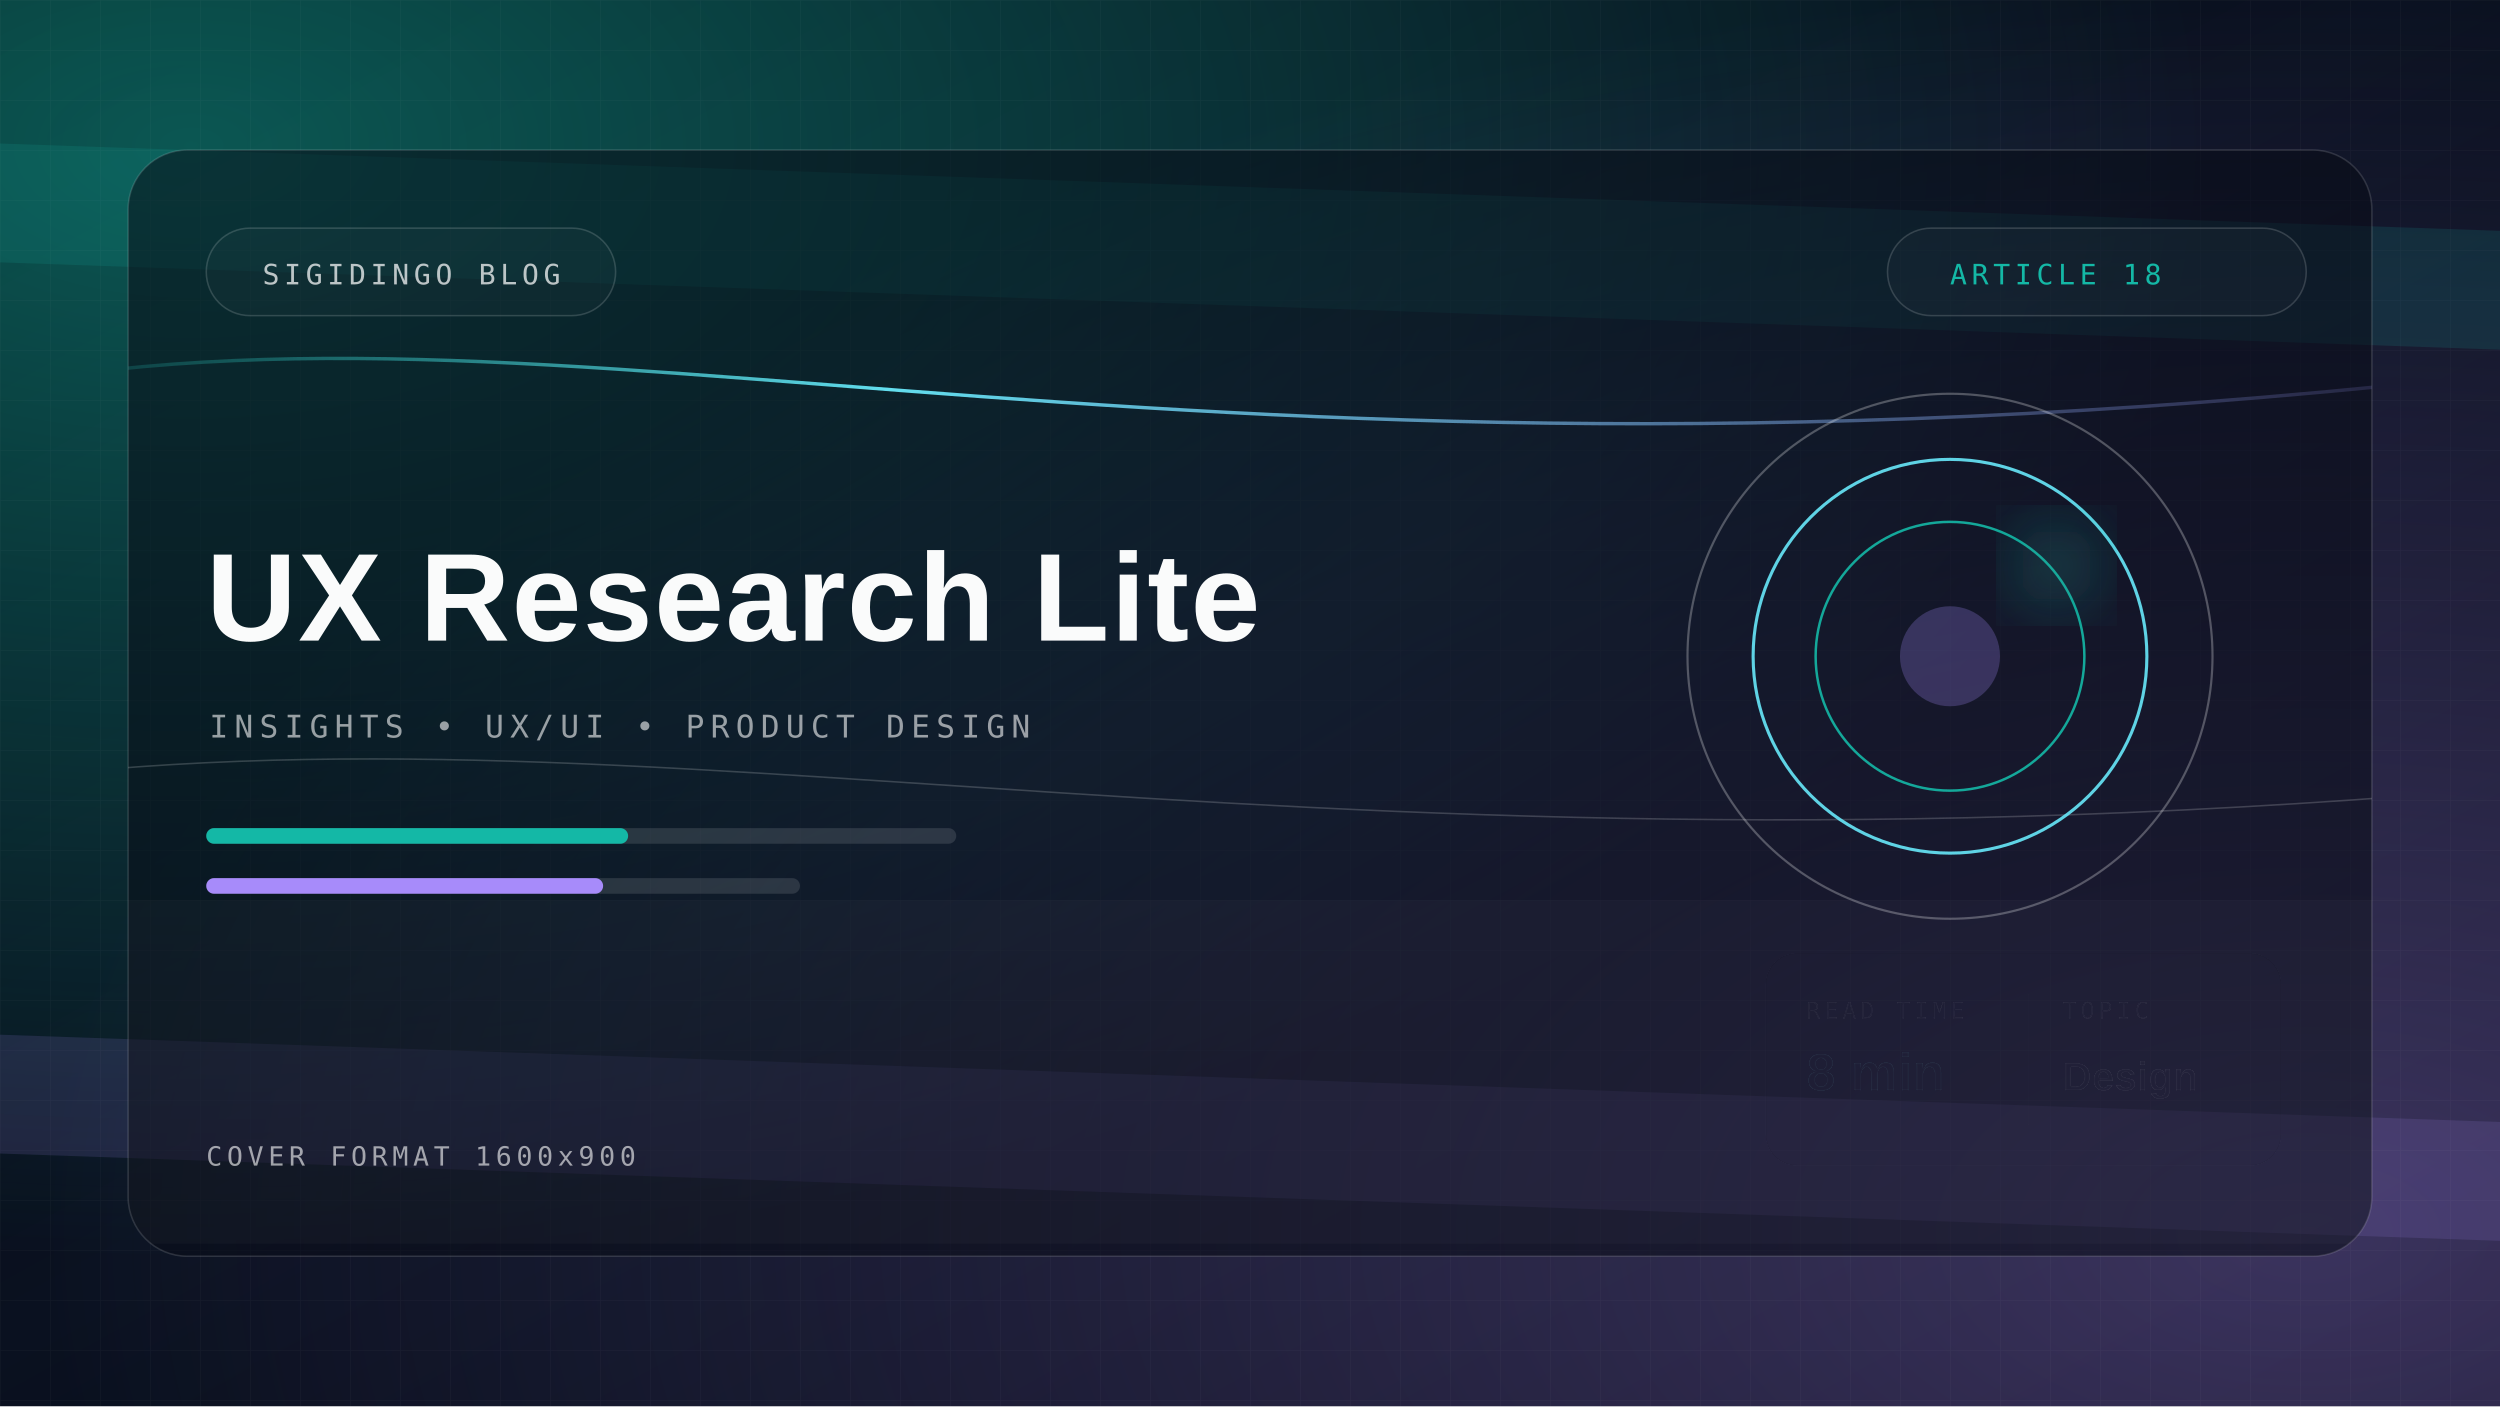
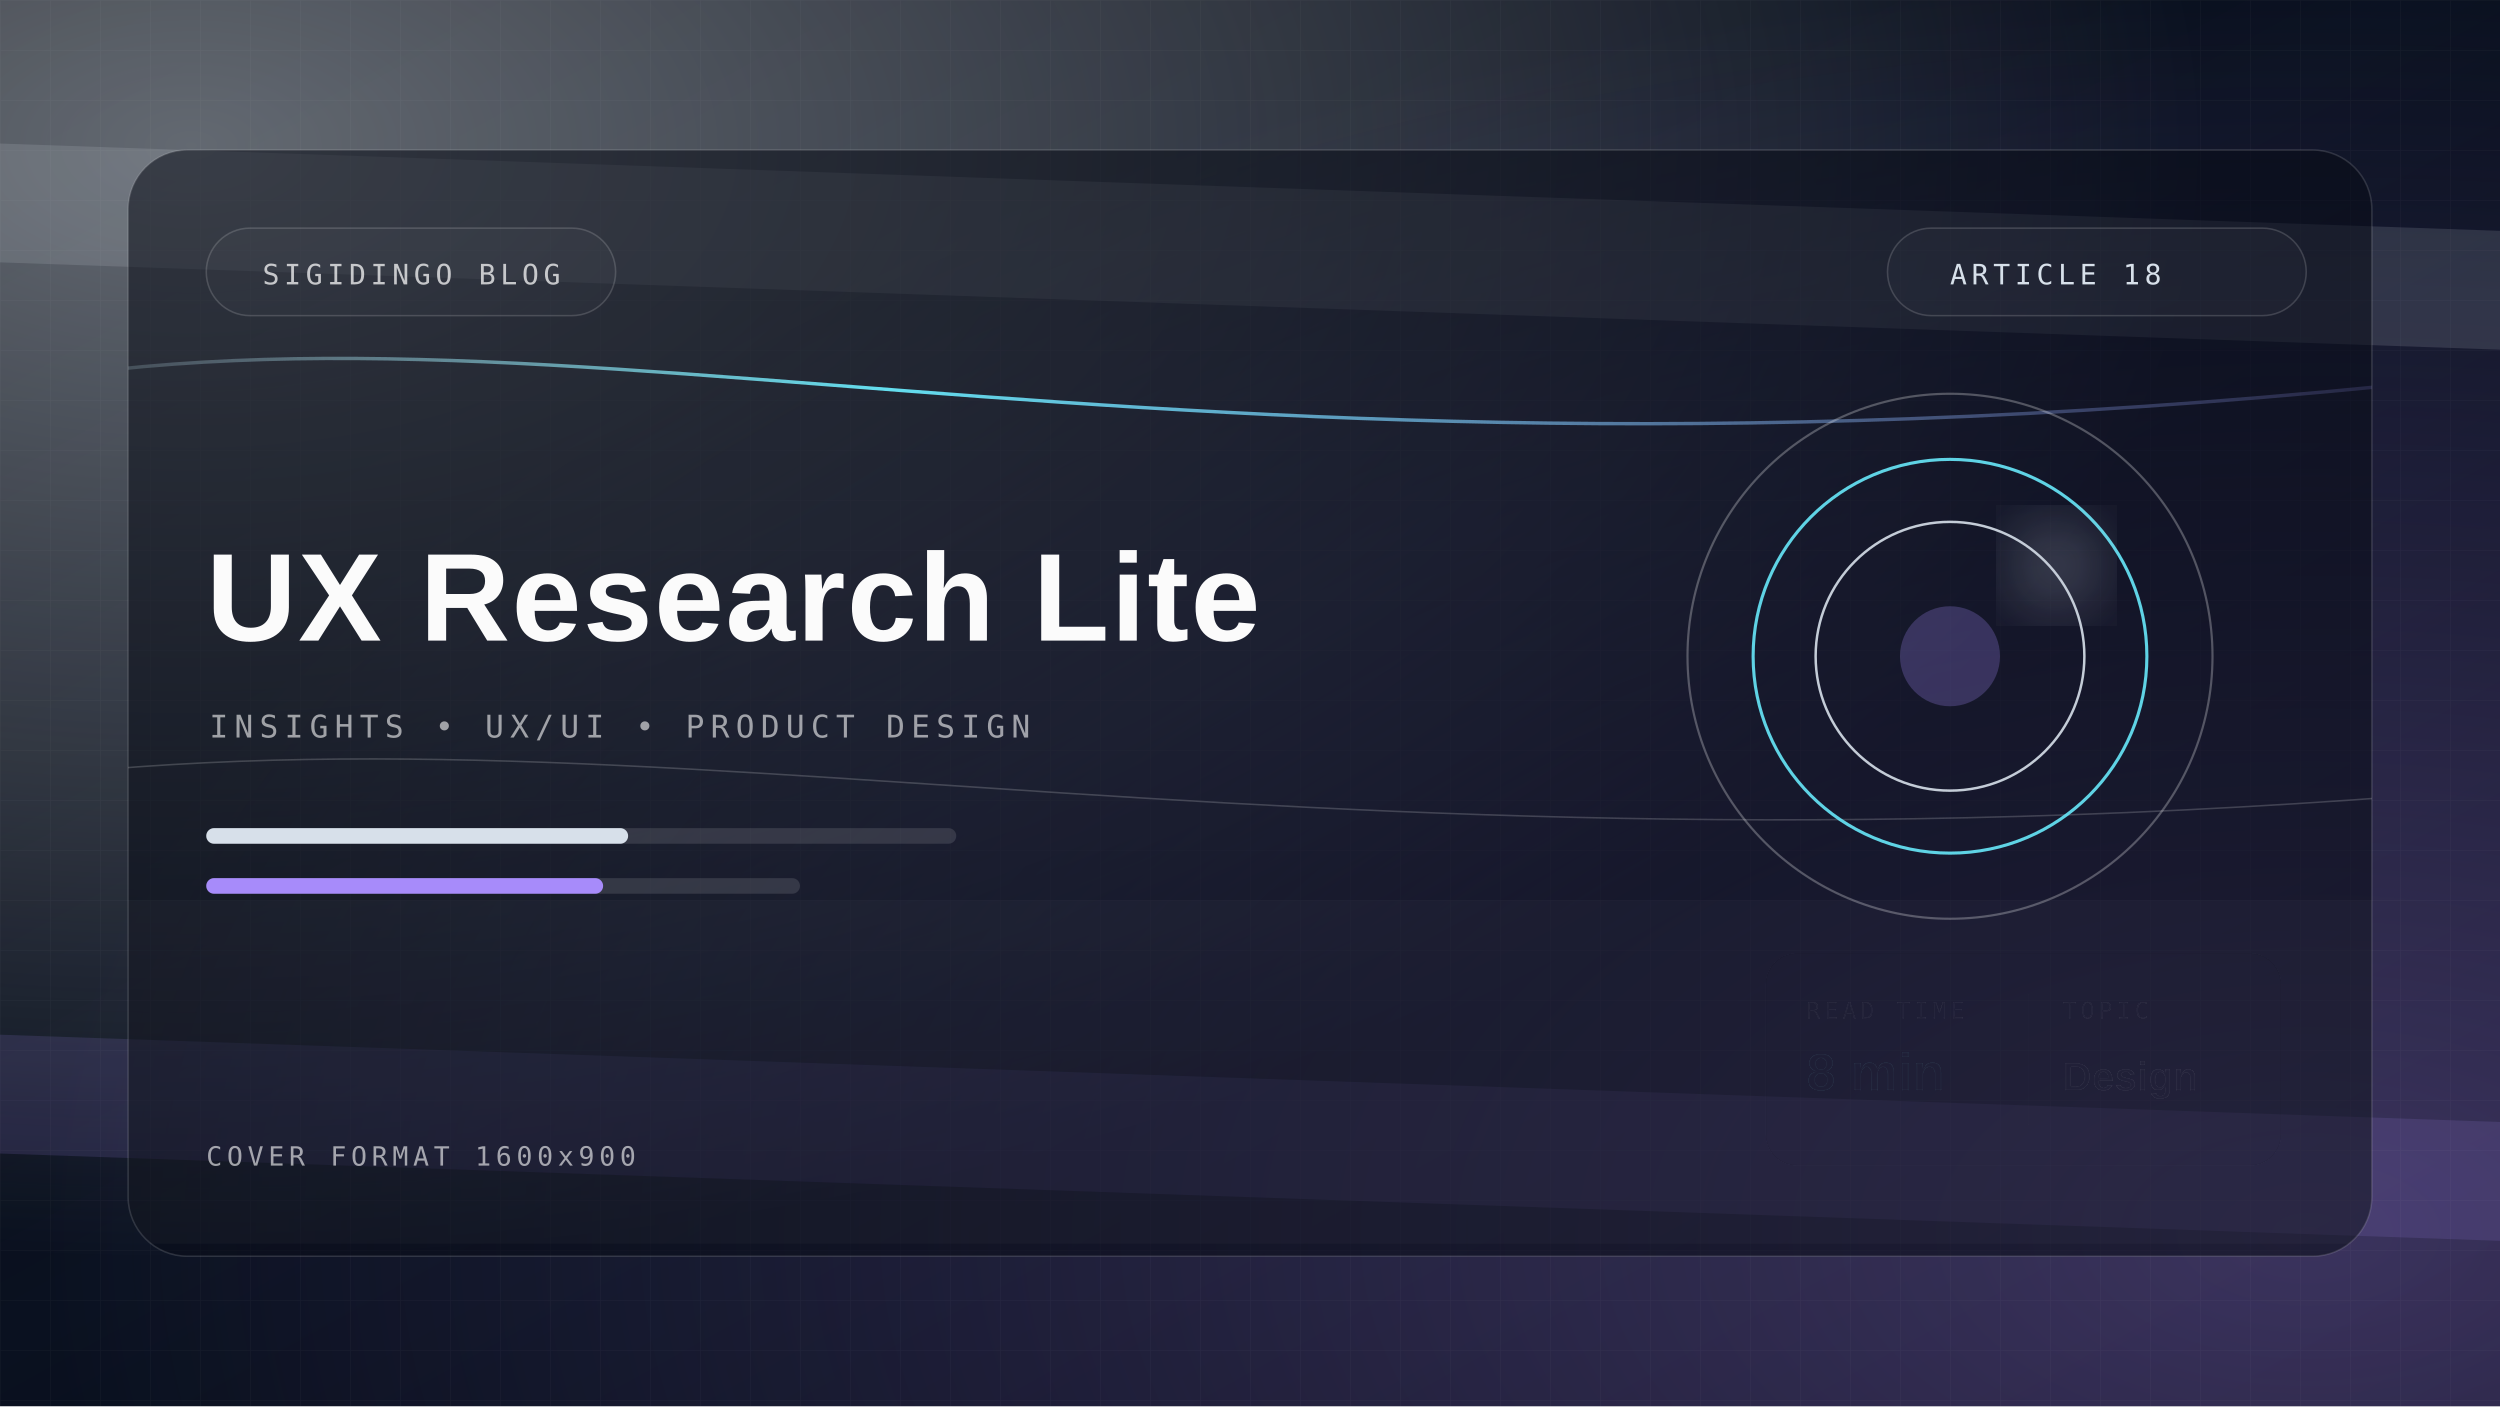
<svg xmlns="http://www.w3.org/2000/svg" width="1600" height="900" viewBox="0 0 1600 900">
  <defs>
    <linearGradient id="bg-18" x1="0" y1="0" x2="1" y2="1">
      <stop offset="0%" stop-color="#03050B" />
      <stop offset="48%" stop-color="#0A1120" />
      <stop offset="100%" stop-color="#02040A" />
    </linearGradient>
    <radialGradient id="glowA-18" cx="0.08" cy="0.1" r="0.8">
-       <stop offset="0%" stop-color="#14B8A6" stop-opacity="0.45" />
-       <stop offset="100%" stop-color="#14B8A6" stop-opacity="0" />
+       <stop offset="0%" stop-color="#D7E0EA" stop-opacity="0.45" />
+       <stop offset="100%" stop-color="#D7E0EA" stop-opacity="0" />
    </radialGradient>
    <radialGradient id="glowB-18" cx="0.92" cy="0.88" r="0.9">
      <stop offset="0%" stop-color="#A78BFA" stop-opacity="0.34" />
      <stop offset="100%" stop-color="#A78BFA" stop-opacity="0" />
    </radialGradient>
    <linearGradient id="accent-18" x1="0" y1="0" x2="1" y2="0">
-       <stop offset="0%" stop-color="#14B8A6" stop-opacity="0" />
+       <stop offset="0%" stop-color="#D7E0EA" stop-opacity="0" />
      <stop offset="35%" stop-color="#67E8F9" stop-opacity="0.95" />
      <stop offset="100%" stop-color="#A78BFA" stop-opacity="0" />
    </linearGradient>
    <filter id="blur-18" x="-30%" y="-30%" width="160%" height="160%">
      <feGaussianBlur stdDeviation="26" />
    </filter>
    <filter id="inner-18" x="-20%" y="-20%" width="140%" height="140%">
      <feGaussianBlur in="SourceGraphic" stdDeviation="0.6" result="blur" />
      <feComposite in="SourceGraphic" in2="blur" operator="arithmetic" k2="1" k3="-1" />
    </filter>
    <pattern id="grid-18" width="32" height="32" patternUnits="userSpaceOnUse">
      <path d="M32 0H0V32" fill="none" stroke="rgba(255,255,255,0.035)" stroke-width="1" />
    </pattern>
    <clipPath id="mainClip-18">
      <rect x="82" y="96" width="1436" height="708" rx="38" />
    </clipPath>
  </defs>
  <rect width="1600" height="900" fill="url(#bg-18)" />
  <rect width="1600" height="900" fill="url(#glowA-18)" />
  <rect width="1600" height="900" fill="url(#glowB-18)" />
  <rect width="1600" height="900" fill="url(#grid-18)" />
  <g transform="rotate(2,800,450)" opacity="0.14">
-     <rect x="-120" y="120" width="1900" height="76" fill="#14B8A6" />
+     <rect x="-120" y="120" width="1900" height="76" fill="#D7E0EA" />
    <rect x="-120" y="690" width="1900" height="76" fill="#A78BFA" />
  </g>
  <rect x="82" y="96" width="1436" height="708" rx="38" fill="rgba(8,12,22,0.55)" stroke="rgba(255,255,255,0.14)" />
  <g clip-path="url(#mainClip-18)">
    <path d="M-40 255 C360 165, 760 351, 1700 227" stroke="url(#accent-18)" stroke-width="2.2" fill="none" />
    <path d="M-40 505 C420 435, 840 585, 1700 495" stroke="rgba(255,255,255,0.18)" stroke-width="1" fill="none" />
    <rect x="0" y="576" width="1600" height="220" fill="rgba(255,255,255,0.025)" />
    <g opacity="0.9">
      <circle cx="1248" cy="420" r="168" fill="none" stroke="rgba(255,255,255,0.3)" stroke-width="1.4" />
      <circle cx="1248" cy="420" r="126" fill="none" stroke="#67E8F9" stroke-width="2" />
-       <circle cx="1248" cy="420" r="86" fill="none" stroke="#14B8A6" stroke-width="1.6" />
+       <circle cx="1248" cy="420" r="86" fill="none" stroke="#D7E0EA" stroke-width="1.6" />
      <circle cx="1248" cy="420" r="32" fill="#A78BFA" fill-opacity="0.28" />
-       <circle cx="1316" cy="362" r="24" fill="#14B8A6" fill-opacity="0.5" filter="url(#blur-18)" />
+       <circle cx="1316" cy="362" r="24" fill="#D7E0EA" fill-opacity="0.5" filter="url(#blur-18)" />
    </g>
  </g>
  <g>
    <rect x="132" y="146" width="262" height="56" rx="28" fill="rgba(255,255,255,0.02)" stroke="rgba(255,255,255,0.16)" />
    <rect x="1208" y="146" width="268" height="56" rx="28" fill="rgba(255,255,255,0.02)" stroke="rgba(255,255,255,0.16)" />
    <text x="168" y="182" font-family="Consolas, monospace" font-size="18" letter-spacing="3" fill="rgba(255,255,255,0.72)">SIGIDINGO BLOG</text>
-     <text x="1248" y="182" font-family="Consolas, monospace" font-size="18" letter-spacing="3" fill="#14B8A6">ARTICLE 18</text>
+     <text x="1248" y="182" font-family="Consolas, monospace" font-size="18" letter-spacing="3" fill="#D7E0EA">ARTICLE 18</text>
  </g>
  <g>
    <text x="132" y="410" font-family="Sora, Arial, sans-serif" font-weight="700" font-size="80" letter-spacing="1.1" fill="rgba(255,255,255,0.98)">UX Research Lite</text>
    <text x="134" y="472" font-family="Consolas, monospace" font-size="20" letter-spacing="4" fill="rgba(255,255,255,0.58)">INSIGHTS  •  UX/UI  •  PRODUCT DESIGN</text>
    <rect x="132" y="530" width="480" height="10" rx="5" fill="rgba(255,255,255,0.12)" />
-     <rect x="132" y="530" width="270" height="10" rx="5" fill="#14B8A6" />
+     <rect x="132" y="530" width="270" height="10" rx="5" fill="#D7E0EA" />
    <rect x="132" y="562" width="380" height="10" rx="5" fill="rgba(255,255,255,0.12)" />
    <rect x="132" y="562" width="254" height="10" rx="5" fill="#A78BFA" />
  </g>
  <g transform="translate(1130,610)" filter="url(#inner-18)">
    <rect x="0" y="0" width="330" height="136" rx="20" fill="rgba(7,11,20,0.5)" stroke="rgba(255,255,255,0.16)" />
    <text x="26" y="42" font-family="Consolas, monospace" font-size="15" letter-spacing="2.5" fill="rgba(255,255,255,0.65)">READ TIME</text>
    <text x="26" y="88" font-family="Sora, Arial, sans-serif" font-weight="600" font-size="34" fill="#67E8F9">8 min</text>
    <line x1="168" y1="26" x2="168" y2="110" stroke="rgba(255,255,255,0.12)" />
    <text x="190" y="42" font-family="Consolas, monospace" font-size="15" letter-spacing="2.5" fill="rgba(255,255,255,0.65)">TOPIC</text>
    <text x="190" y="88" font-family="Sora, Arial, sans-serif" font-weight="600" font-size="26" fill="rgba(255,255,255,0.94)">Design</text>
  </g>
  <text x="132" y="746" font-family="Consolas, monospace" font-size="17" letter-spacing="3" fill="rgba(255,255,255,0.6)">COVER FORMAT 1600x900</text>
</svg>
